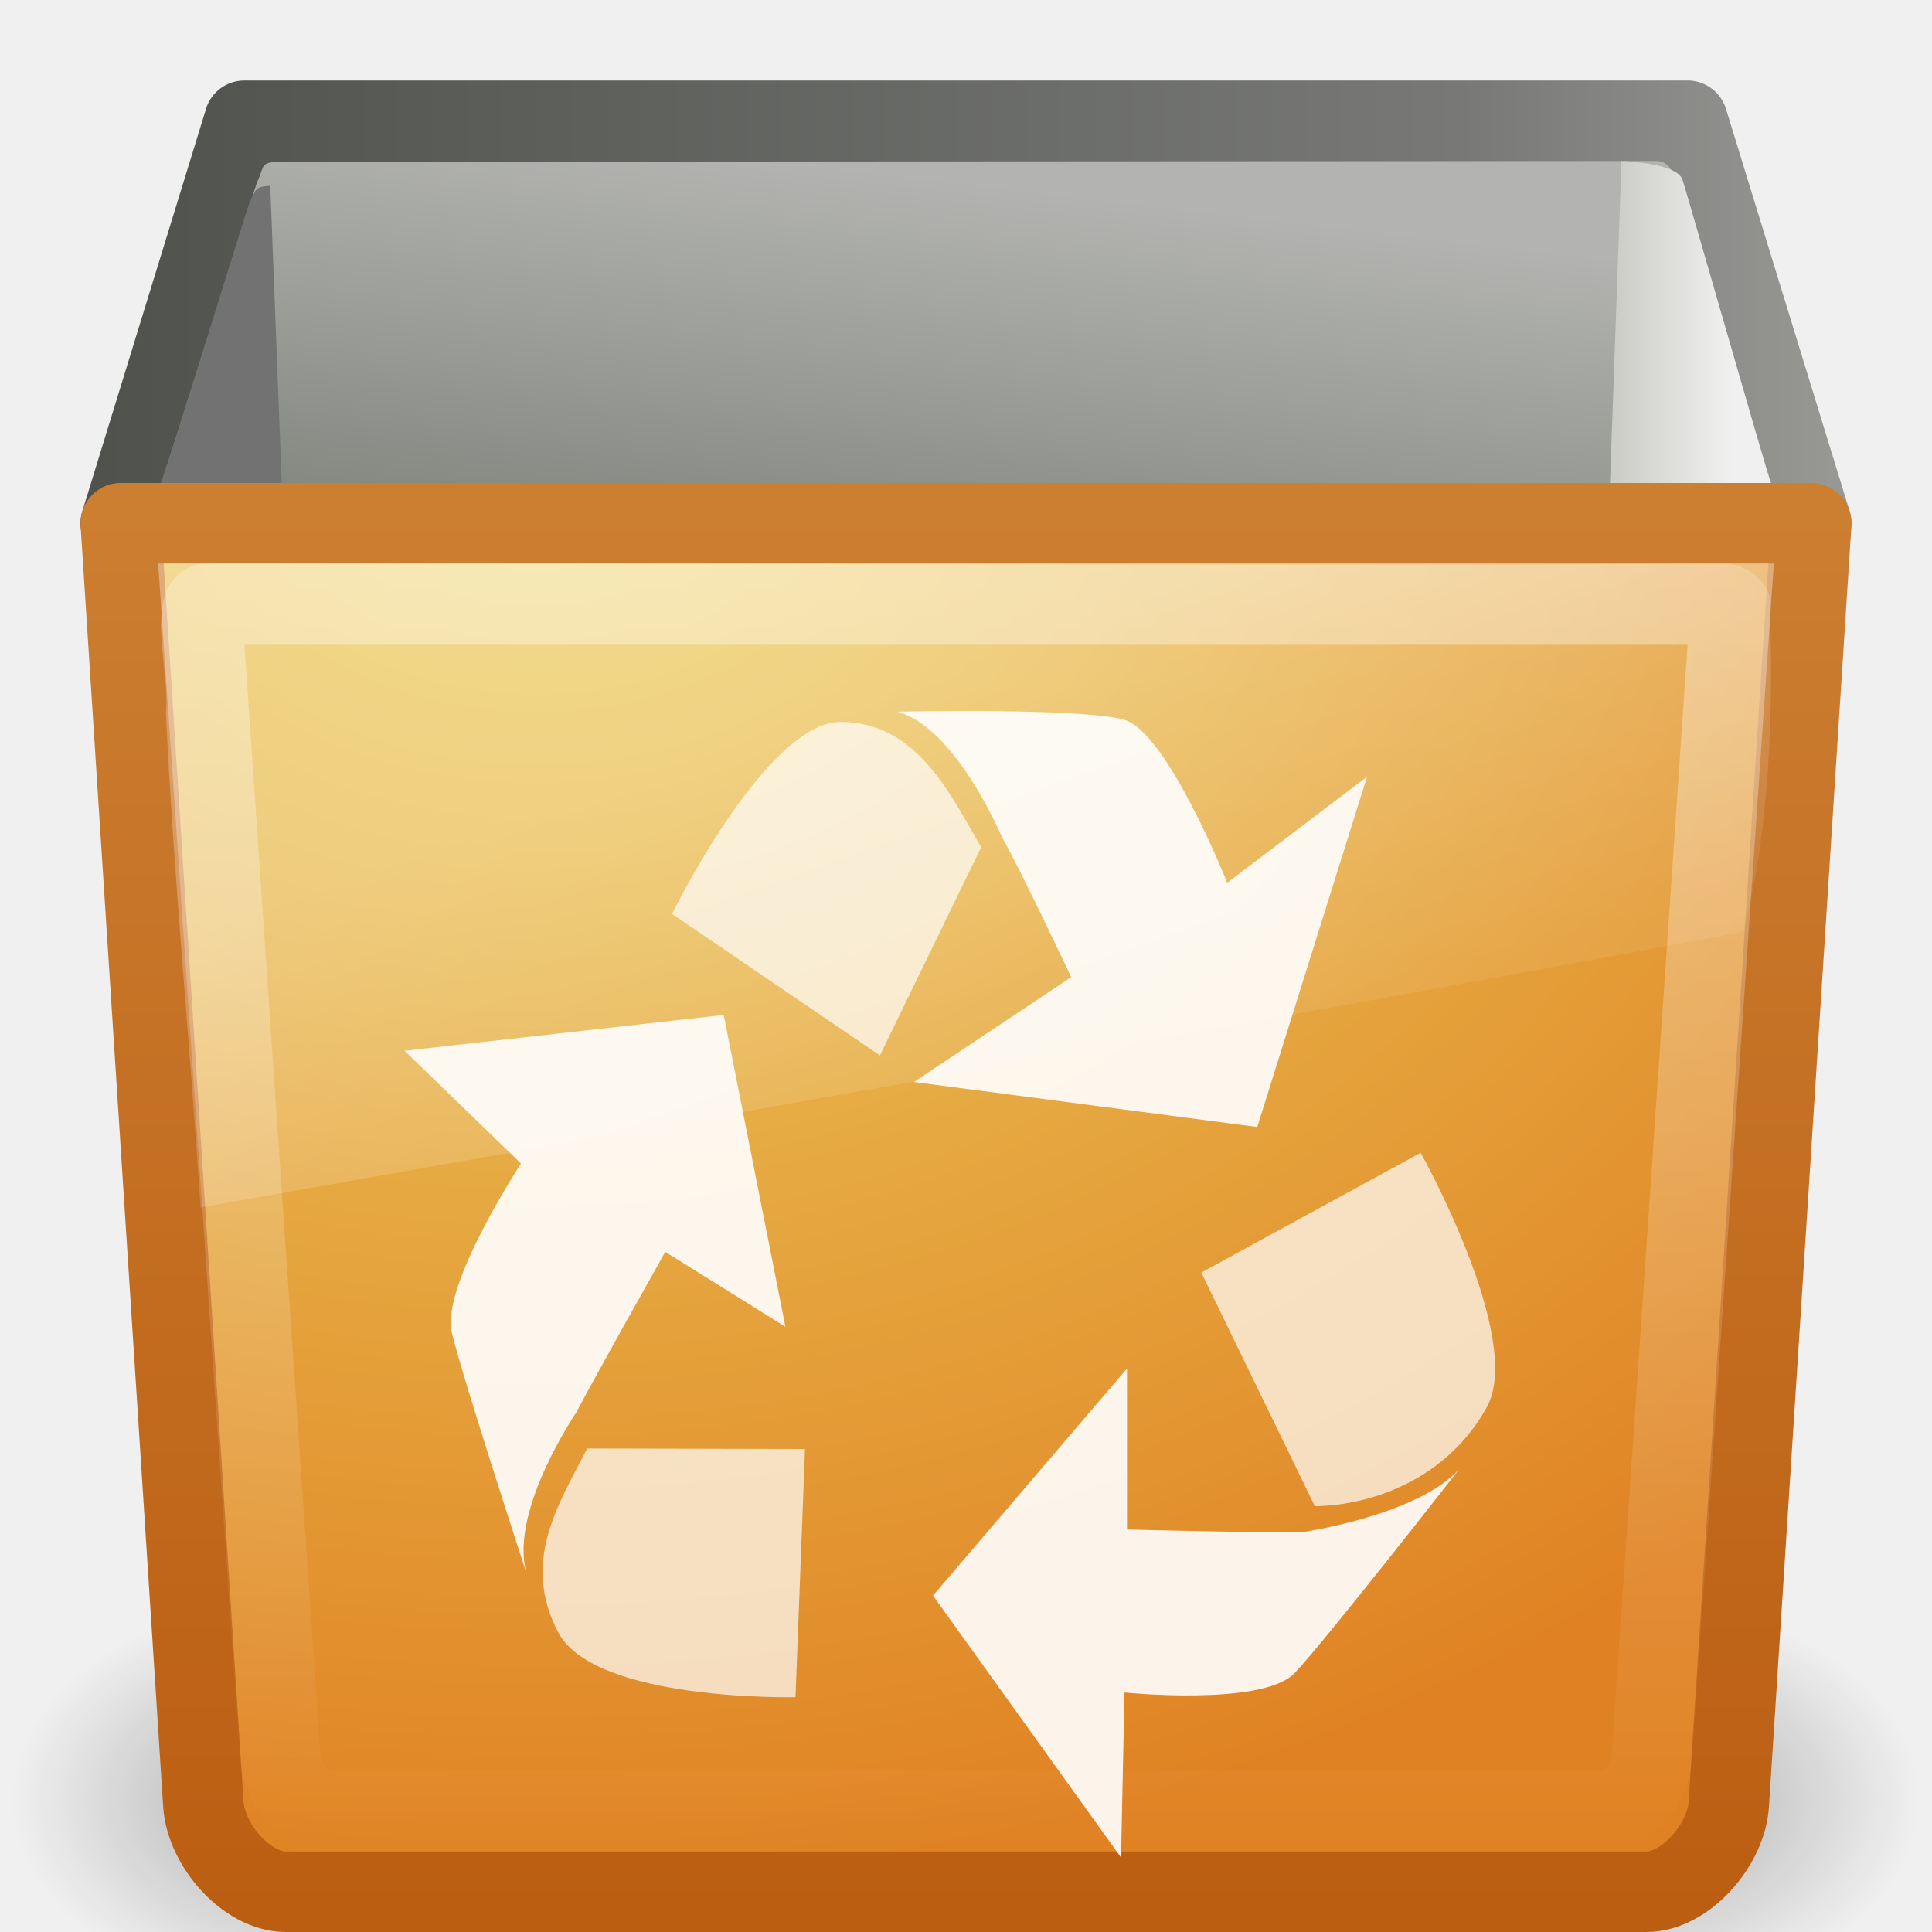
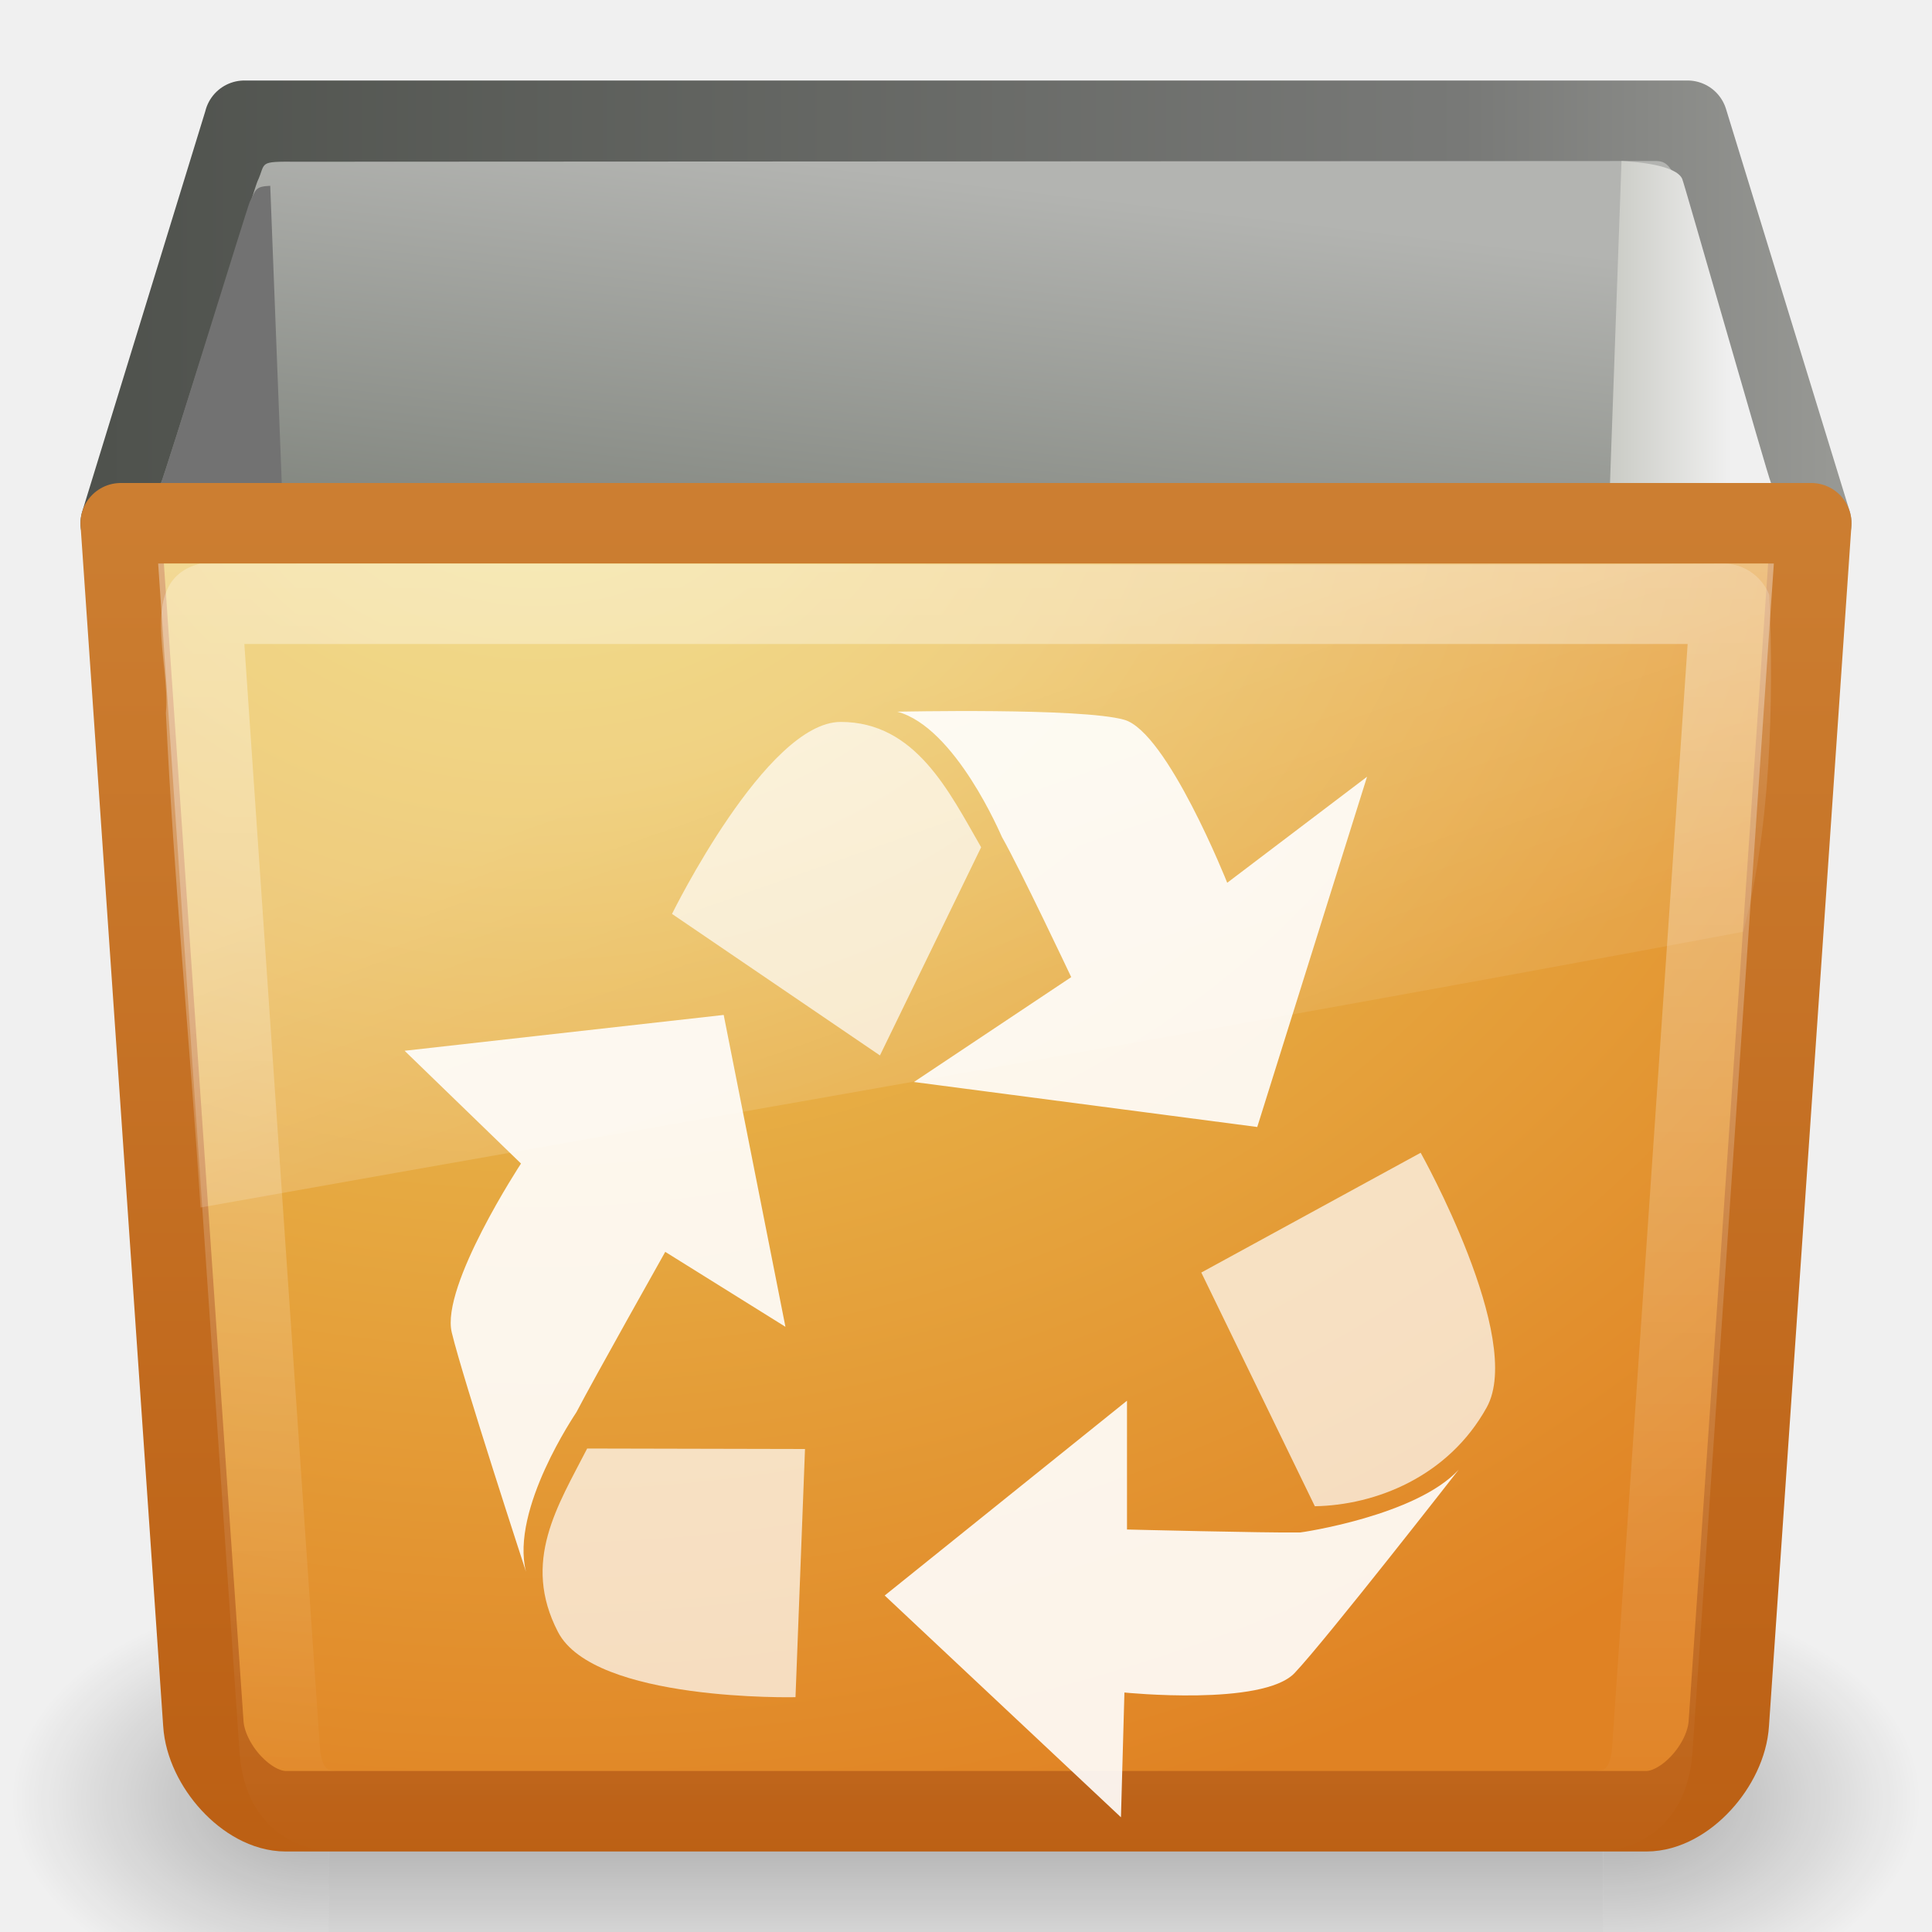
<svg xmlns="http://www.w3.org/2000/svg" xmlns:xlink="http://www.w3.org/1999/xlink" version="1.0" width="24" height="24" id="svg2">
  <defs id="defs4">
    <linearGradient x1="11.566" y1="22.292" x2="15.215" y2="33.955" id="linearGradient3029" xlink:href="#linearGradient8265-821-176-38-919-66-249" gradientUnits="userSpaceOnUse" gradientTransform="matrix(0.434429,0,0,0.491655,1.533393,-0.8649248)" />
    <linearGradient id="linearGradient8265-821-176-38-919-66-249">
      <stop id="stop2687" style="stop-color:#ffffff;stop-opacity:0.275" offset="0" />
      <stop id="stop2689" style="stop-color:#ffffff;stop-opacity:0.078" offset="1" />
    </linearGradient>
    <linearGradient x1="40.702" y1="8.5" x2="43.7" y2="8.5" id="linearGradient3032" xlink:href="#linearGradient157" gradientUnits="userSpaceOnUse" gradientTransform="matrix(0.5003915,0,0,0.5999997,-0.3669357,-1.599997)" />
    <linearGradient id="linearGradient157">
      <stop id="stop158" style="stop-color:#cacbc5;stop-opacity:1" offset="0" />
      <stop id="stop159" style="stop-color:#f0f0f0;stop-opacity:1" offset="1" />
    </linearGradient>
    <linearGradient x1="5.386" y1="38.746" x2="19.738" y2="21.17" id="linearGradient3042" xlink:href="#linearGradient161-689-862" gradientUnits="userSpaceOnUse" gradientTransform="matrix(1.238224,0,0,0.1779567,-1.779967,-0.2719767)" />
    <linearGradient id="linearGradient161-689-862">
      <stop id="stop3698" style="stop-color:#81857e;stop-opacity:1" offset="0" />
      <stop id="stop3700" style="stop-color:#b3b4b1;stop-opacity:1" offset="1" />
    </linearGradient>
    <linearGradient x1="25" y1="13.25" x2="25" y2="46.625" id="linearGradient3045" xlink:href="#linearGradient6265" gradientUnits="userSpaceOnUse" gradientTransform="matrix(0.4871795,0,0,0.5161291,0.3076922,-0.9838723)" />
    <linearGradient id="linearGradient6265">
      <stop id="stop6267" style="stop-color:#ffffff;stop-opacity:1" offset="0" />
      <stop id="stop6269" style="stop-color:#ffffff;stop-opacity:0" offset="1" />
    </linearGradient>
    <radialGradient cx="19.972" cy="13.305" r="21" fx="19.972" fy="13.305" id="radialGradient3048" xlink:href="#linearGradient7012-661-145-733-759-865-745-661-970-94" gradientUnits="userSpaceOnUse" gradientTransform="matrix(0,0.8675101,-1.075443,0,20.979,-12.09866)" />
    <linearGradient id="linearGradient7012-661-145-733-759-865-745-661-970-94">
      <stop id="stop3618" style="stop-color:#edd563;stop-opacity:1" offset="0" />
      <stop id="stop3620" style="stop-color:#e08223;stop-opacity:1" offset="1" />
    </linearGradient>
    <linearGradient x1="16.259" y1="45" x2="16.259" y2="10.996" id="linearGradient3050" xlink:href="#linearGradient3390-178-986-453" gradientUnits="userSpaceOnUse" gradientTransform="matrix(0.5121951,0,0,0.5454546,-0.2926826,-0.7727266)" />
    <linearGradient id="linearGradient3390-178-986-453">
      <stop id="stop3624" style="stop-color:#bb5e12;stop-opacity:1" offset="0" />
      <stop id="stop3626" style="stop-color:#cd8033;stop-opacity:1" offset="1" />
    </linearGradient>
    <linearGradient x1="3" y1="8.5" x2="45" y2="8.5" id="linearGradient3053" xlink:href="#linearGradient9472" gradientUnits="userSpaceOnUse" gradientTransform="matrix(0.5121951,0,0,0.6666669,-0.2926826,-2.166669)" />
    <linearGradient id="linearGradient9472">
      <stop id="stop9474" style="stop-color:#4f524d;stop-opacity:1" offset="0" />
      <stop id="stop9486" style="stop-color:#787977;stop-opacity:1" offset="0.787" />
      <stop id="stop9476" style="stop-color:#979894;stop-opacity:1" offset="1" />
    </linearGradient>
    <linearGradient x1="3" y1="8.5" x2="45" y2="8.5" id="linearGradient3055" xlink:href="#linearGradient9472" gradientUnits="userSpaceOnUse" gradientTransform="matrix(0.5121951,0,0,0.6666669,-0.2926826,-2.166669)" />
    <linearGradient x1="302.857" y1="366.648" x2="302.857" y2="609.505" id="linearGradient3022" xlink:href="#linearGradient5048" gradientUnits="userSpaceOnUse" gradientTransform="matrix(0.0655873,0,0,0.04323529,0.2948772,21.64787)" />
    <linearGradient id="linearGradient5048">
      <stop id="stop5050" style="stop-color:#000000;stop-opacity:0" offset="0" />
      <stop id="stop5056" style="stop-color:#000000;stop-opacity:1" offset="0.5" />
      <stop id="stop5052" style="stop-color:#000000;stop-opacity:0" offset="1" />
    </linearGradient>
    <radialGradient cx="605.714" cy="486.648" r="117.143" fx="605.714" fy="486.648" id="radialGradient3024" xlink:href="#linearGradient5060" gradientUnits="userSpaceOnUse" gradientTransform="matrix(0.0655873,0,0,0.04323529,0.3077848,21.64787)" />
    <linearGradient id="linearGradient5060">
      <stop id="stop5062" style="stop-color:#000000;stop-opacity:1" offset="0" />
      <stop id="stop5064" style="stop-color:#000000;stop-opacity:0" offset="1" />
    </linearGradient>
    <radialGradient cx="605.714" cy="486.648" r="117.143" fx="605.714" fy="486.648" id="radialGradient3232" xlink:href="#linearGradient5060" gradientUnits="userSpaceOnUse" gradientTransform="matrix(-0.0655873,0,0,0.04323529,47.69223,21.64787)" />
  </defs>
  <g id="layer1">
    <g transform="matrix(0.5000009,0,0,0.498757,-2.168e-5,1.059665)" id="g9115" style="display:inline;enable-background:new">
      <rect width="31.669" height="10.5" x="8.165" y="37.5" id="rect13073" style="opacity:0.302;fill:url(#linearGradient3022);fill-opacity:1;fill-rule:nonzero;stroke:none;stroke-width:1;marker:none;visibility:visible;display:inline;overflow:visible" />
      <path d="m 39.835,37.5 c 0,0 0,10.499 0,10.499 3.378,0.02 8.165,-2.352 8.165,-5.25 0,-2.898 -3.769,-5.249 -8.165,-5.249 z" id="path13075" style="opacity:0.302;fill:url(#radialGradient3024);fill-opacity:1;fill-rule:nonzero;stroke:none;stroke-width:1;marker:none;visibility:visible;display:inline;overflow:visible" />
      <path d="m 8.165,37.5 c 0,0 0,10.499 0,10.499 C 4.788,48.02 3.577825e-7,45.647 3.577825e-7,42.749 3.577825e-7,39.851 3.769,37.5 8.165,37.5 z" id="path13077" style="opacity:0.302;fill:url(#radialGradient3232);fill-opacity:1;fill-rule:nonzero;stroke:none;stroke-width:1;marker:none;visibility:visible;display:inline;overflow:visible" />
    </g>
    <path d="m 3.037,1.5 -1.537,5 21,0 -1.537,-5 -17.927,0 z" id="path8410" style="fill:url(#linearGradient3053);fill-opacity:1;fill-rule:evenodd;stroke:url(#linearGradient3055);stroke-width:1px;stroke-linecap:square;stroke-linejoin:round;stroke-opacity:1;display:inline;enable-background:new" />
-     <path d="m 1.5,6.5 21,0 -1.024,15.909 c -0.031,0.513 -0.541,1.091 -1.024,1.091 l -16.902,0 c -0.483,0 -0.993,-0.578 -1.024,-1.091 L 1.5,6.5 z" id="rect3228" style="fill:url(#radialGradient3048);fill-opacity:1;stroke:url(#linearGradient3050);stroke-width:1;stroke-linejoin:round;stroke-miterlimit:4;stroke-opacity:1;display:inline;enable-background:new" />
+     <path d="M 1.5,6.5 22.5,6.5 21.476,21.409 c -0.031,0.513 -0.541,1.091 -1.024,1.091 l -16.902,0 c -0.483,0 -0.993,-0.578 -1.024,-1.091 L 1.5,6.5 z" id="rect3228" style="fill:url(#radialGradient3048);fill-opacity:1;stroke:url(#linearGradient3050);stroke-width:1;stroke-linejoin:round;stroke-miterlimit:4;stroke-opacity:1;display:inline;enable-background:new" />
    <path d="m 2.5,7.5 19,0 -0.974,14.226 C 20.495,22.211 20.254,22.5 19.795,22.5 l -15.59,0 C 3.746,22.5 3.505,22.211 3.474,21.726 L 2.5,7.5 z" id="path8398" style="opacity:0.4;fill:none;stroke:url(#linearGradient3045);stroke-width:1;stroke-linejoin:miter;stroke-miterlimit:4;stroke-opacity:1;display:inline;enable-background:new" />
    <path d="M 3.703,2.009 C 3.189,2.005 3.311,2.013 3.196,2.258 3.169,2.314 2.042,5.914 2,6 l 20,0 C 21.963,5.915 20.844,2.233 20.804,2.191 20.74,2.048 20.672,2.001 20.579,2 20.519,2 3.763,2.01 3.703,2.009 l 0,-6.94e-5 z" id="path1864" style="fill:url(#linearGradient3042);fill-opacity:1;fill-rule:evenodd;stroke:none;stroke-width:0;marker:none;visibility:visible;display:block;enable-background:new" />
    <path d="M 3.357,2.308 C 3.17,2.317 3.181,2.352 3.103,2.507 3.077,2.558 2.041,5.922 2,6 l 1.5,0 -0.143,-3.692 z" id="path1880" style="fill:#727272;fill-opacity:1;fill-rule:evenodd;stroke:none;stroke-width:0;marker:none;visibility:visible;display:block;enable-background:new" />
    <path d="M 11.353,13.441 15.618,14 16.982,9.649 15.245,10.966 c 0,0 -0.745,-1.874 -1.28,-2.025 -0.535,-0.151 -2.819,-0.1 -2.819,-0.1 0.726,0.194 1.291,1.54 1.3,1.556 0.227,0.399 0.861,1.741 0.861,1.741 l -1.954,1.303 z" id="path41" style="opacity:0.9;fill:#ffffff;fill-opacity:1;fill-rule:evenodd;stroke:none;display:inline;enable-background:new" />
    <path d="m 12.188,10.525 -1.257,2.586 -2.583,-1.758 c 0,0 1.171,-2.385 2.095,-2.385 0.931,0 1.347,0.866 1.745,1.557 z" id="path130" style="opacity:0.7;fill:#ffffff;fill-opacity:1;fill-rule:evenodd;stroke:none;stroke-width:1px;marker:none;visibility:visible;display:inline;overflow:visible;enable-background:new" />
-     <path d="m 11.59,19.821 2.336,3.254 0.043,-2.05 c 0,0 1.72,0.175 2.115,-0.243 0.395,-0.418 2.038,-2.526 2.038,-2.526 -0.527,0.573 -1.955,0.781 -1.971,0.781 C 15.716,19.043 14,19 14,19 l 0,-2 -2.41,2.821 z" id="path139" style="opacity:0.9;fill:#ffffff;fill-opacity:1;fill-rule:evenodd;stroke:none;display:inline;enable-background:new" />
+     <path d="m 10.99,19.82 2.935,2.755 0.043,-1.55 c 0,0 1.72,0.175 2.115,-0.243 0.395,-0.418 2.038,-2.526 2.038,-2.526 -0.527,0.573 -1.955,0.781 -1.971,0.781 C 15.716,19.043 14,19 14,19 l 0,-1.6 -3.01,2.42 z" id="path139" style="opacity:0.9;fill:#ffffff;fill-opacity:1;fill-rule:evenodd;stroke:none;display:inline;enable-background:new" />
    <path d="m 16.334,18.712 -1.411,-2.904 2.725,-1.488 c 0,0 1.295,2.31 0.82,3.164 -0.478,0.862 -1.381,1.214 -2.135,1.227 z" id="path140" style="opacity:0.7;fill:#ffffff;fill-opacity:1;fill-rule:evenodd;stroke:none;stroke-width:1px;marker:none;visibility:visible;display:inline;overflow:visible;enable-background:new" />
    <path d="M 9.757,16.482 8.99,12.608 5.026,13.053 6.472,14.454 c 0,0 -0.999,1.521 -0.86,2.099 0.139,0.578 0.922,2.971 0.922,2.971 C 6.338,18.746 7.153,17.558 7.161,17.542 7.373,17.134 8.264,15.551 8.264,15.551 l 1.493,0.931 z" id="path142" style="opacity:0.9;fill:#ffffff;fill-opacity:1;fill-rule:evenodd;stroke:none;display:inline;enable-background:new" />
    <path d="M 7.294,17.994 10,18 9.882,21.083 c 0,0 -2.502,0.059 -2.951,-0.811 -0.454,-0.877 -0.002,-1.566 0.363,-2.278 z" id="path143" style="opacity:0.7;fill:#ffffff;fill-opacity:1;fill-rule:evenodd;stroke:none;stroke-width:1px;marker:none;visibility:visible;display:inline;overflow:visible;enable-background:new" />
    <path d="m 20.143,2 c 0.187,0.01 0.676,0.049 0.754,0.222 0.026,0.057 1.062,3.691 1.103,3.778 l -2,0 L 20.143,2 z" id="path9454" style="fill:url(#linearGradient3032);fill-opacity:1;fill-rule:evenodd;stroke:none;stroke-width:0;marker:none;visibility:visible;display:block;enable-background:new" />
    <path d="m 21.409,7.002 c -6.321,0.036 -12.604,-0.01 -18.925,0 C 1.698,7.204 2.121,8.214 2.061,8.856 2.157,10.903 2.361,12.959 2.491,15 9.007,13.838 15.251,12.776 21.654,11.575 21.993,10.304 22.036,8.746 21.979,7.39 21.88,7.142 21.637,6.996 21.409,7.002 z" id="path3455" style="fill:url(#linearGradient3029);fill-opacity:1;stroke:none;display:inline;enable-background:new" />
  </g>
</svg>
